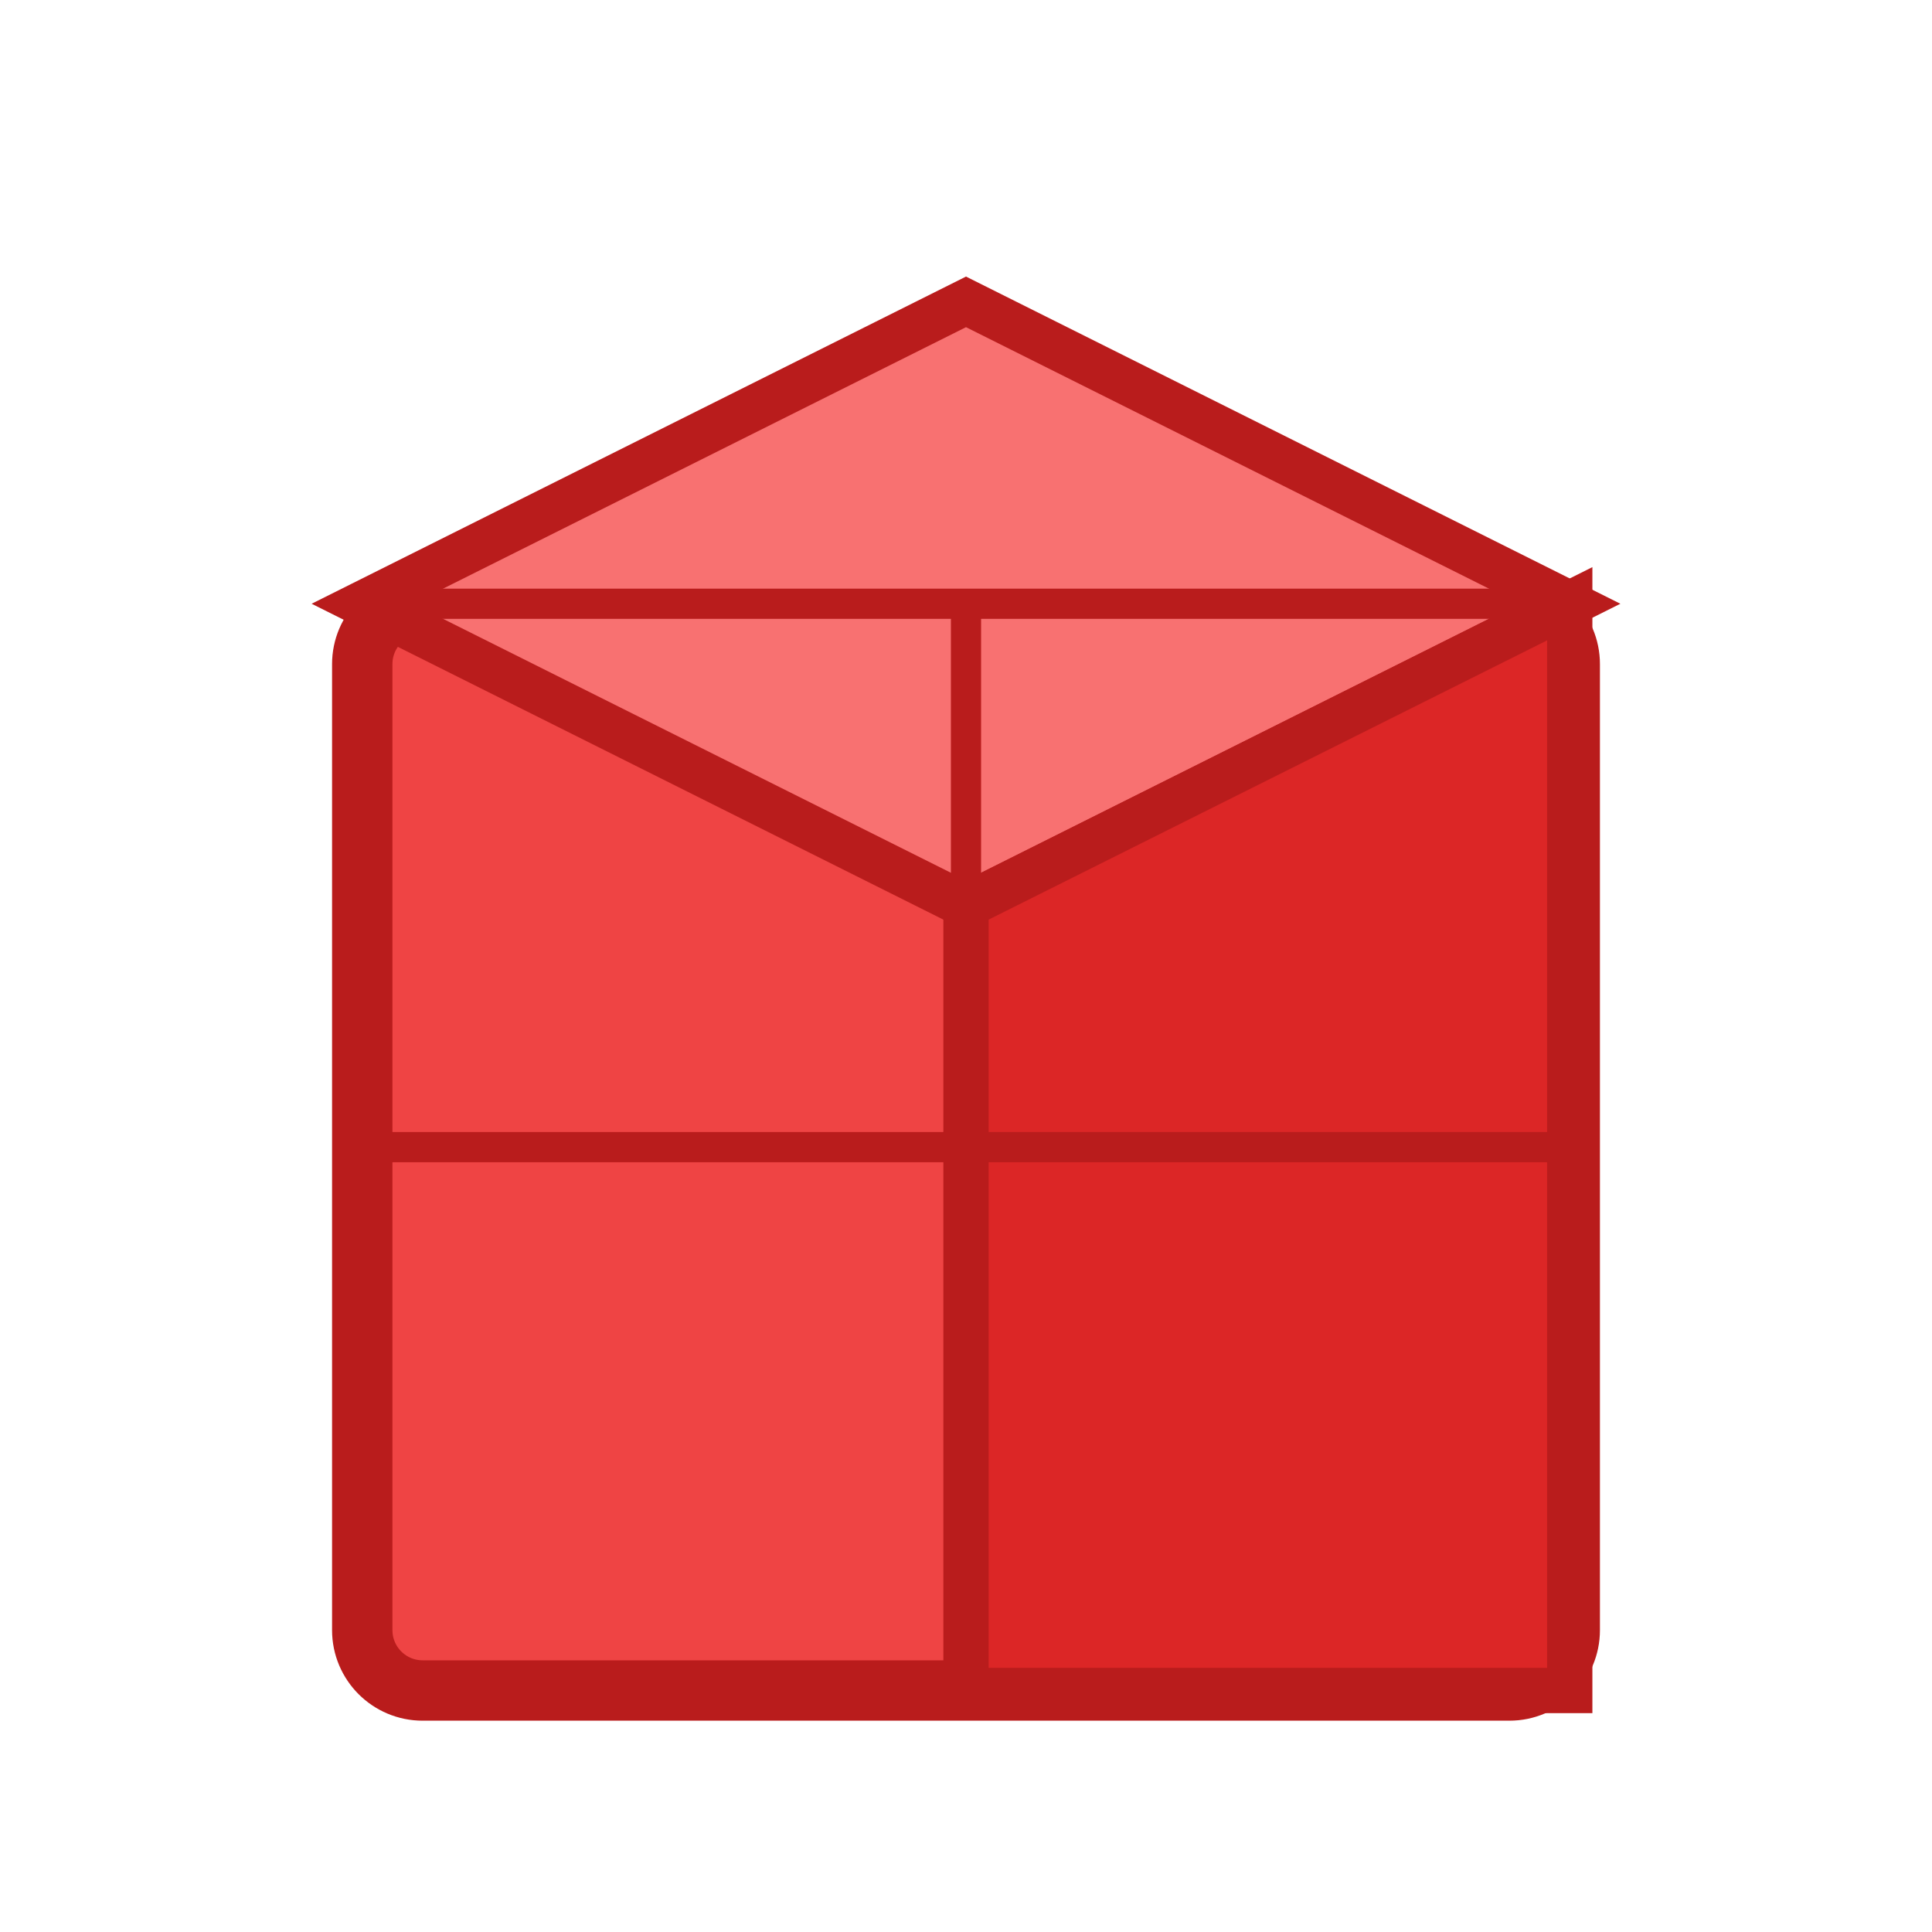
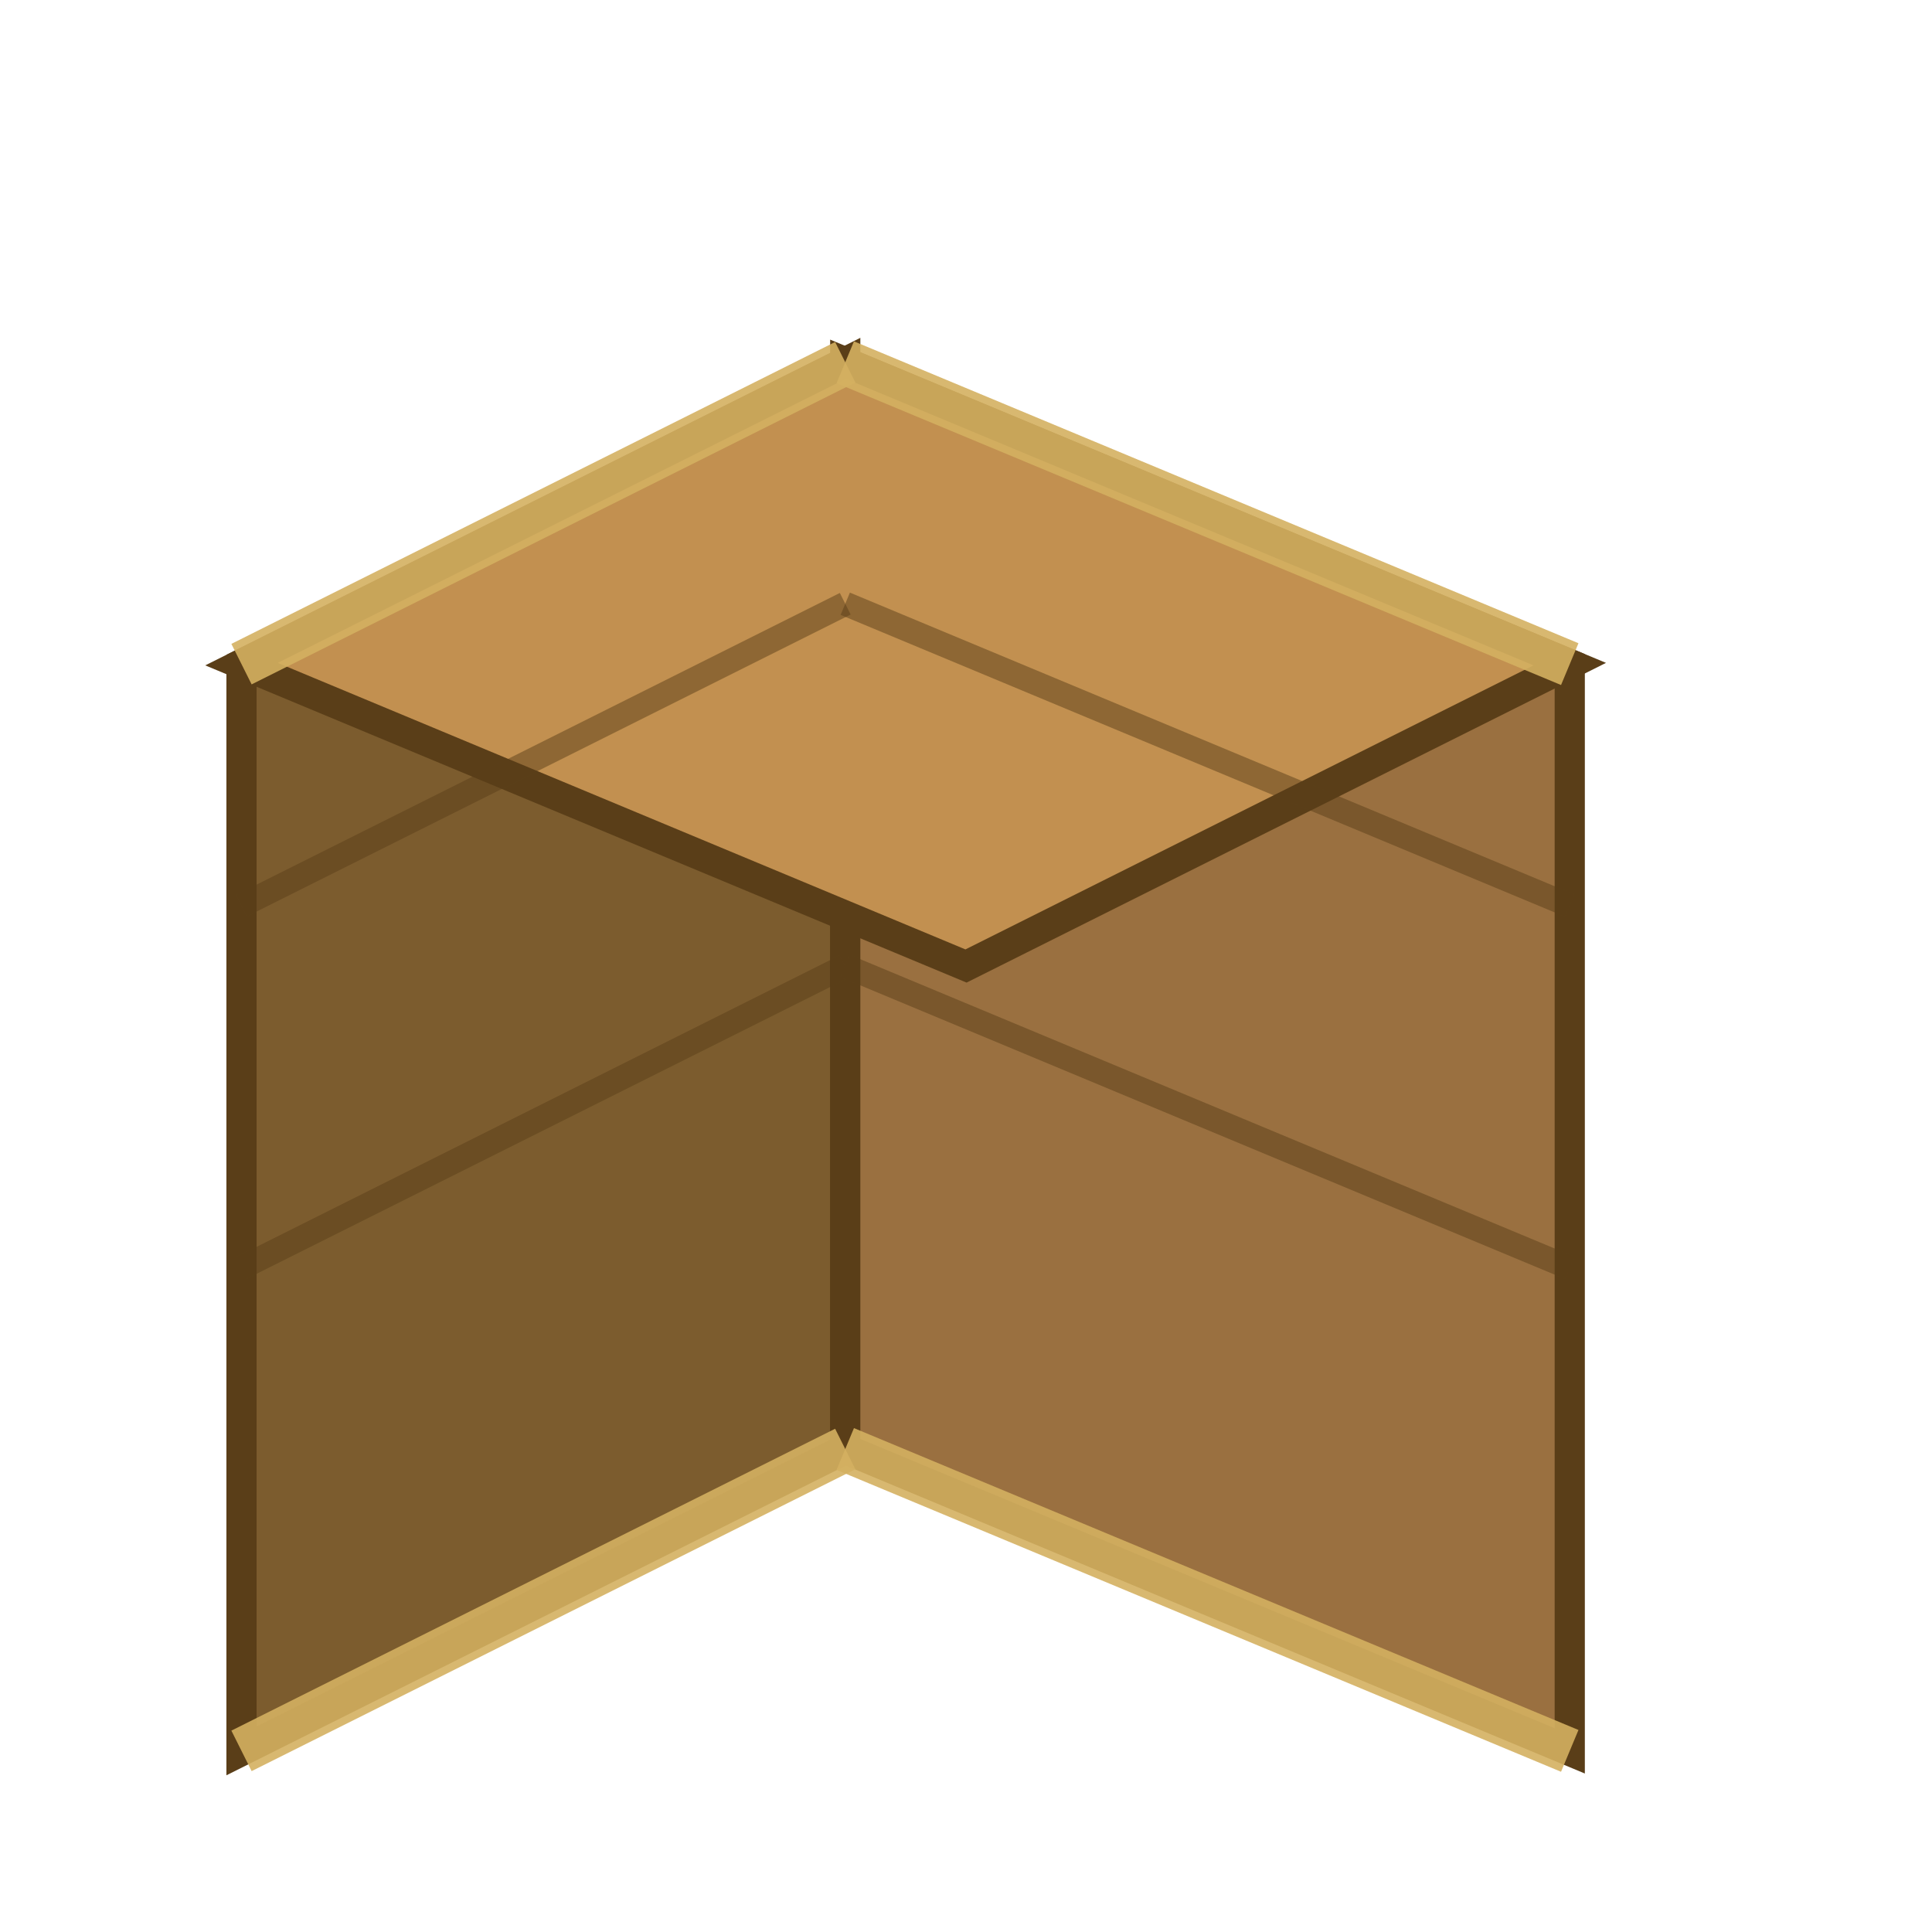
<svg xmlns="http://www.w3.org/2000/svg" viewBox="0 0 64 64" width="64" height="64">
-   <rect x="12" y="20" width="40" height="36" rx="2" fill="#ef4444" stroke="#b91c1c" stroke-width="2" />
-   <polygon points="12,20 32,10 52,20 32,30" fill="#f87171" stroke="#b91c1c" stroke-width="1.5" />
-   <polygon points="52,20 52,56 32,56 32,30" fill="#dc2626" stroke="#b91c1c" stroke-width="1.5" />
-   <line x1="12" y1="20" x2="52" y2="20" stroke="#b91c1c" stroke-width="1" />
-   <line x1="32" y1="20" x2="32" y2="56" stroke="#b91c1c" stroke-width="1" />
-   <line x1="12" y1="38" x2="52" y2="38" stroke="#b91c1c" stroke-width="1" />
+   <polygon points="8,22 28,12 28,48 8,58" fill="#7c5c2e" stroke="#5a3e18" stroke-width="1" />
+   <polygon points="28,12 52,22 52,58 28,48" fill="#9a7040" stroke="#5a3e18" stroke-width="1" />
+   <polygon points="8,22 28,12 52,22 32,32" fill="#c29050" stroke="#5a3e18" stroke-width="1" />
+   <line x1="8" y1="30" x2="28" y2="20" stroke="#5a3e18" stroke-width="0.8" opacity="0.5" />
+   <line x1="8" y1="42" x2="28" y2="32" stroke="#5a3e18" stroke-width="0.8" opacity="0.5" />
+   <line x1="28" y1="20" x2="52" y2="30" stroke="#5a3e18" stroke-width="0.8" opacity="0.5" />
+   <line x1="28" y1="32" x2="52" y2="42" stroke="#5a3e18" stroke-width="0.8" opacity="0.5" />
+   <line x1="8" y1="22" x2="28" y2="12" stroke="#d4b060" stroke-width="1.5" opacity="0.9" />
+   <line x1="8" y1="58" x2="28" y2="48" stroke="#d4b060" stroke-width="1.5" opacity="0.9" />
+   <line x1="28" y1="12" x2="52" y2="22" stroke="#d4b060" stroke-width="1.5" opacity="0.9" />
+   <line x1="28" y1="48" x2="52" y2="58" stroke="#d4b060" stroke-width="1.5" opacity="0.9" />
</svg>
